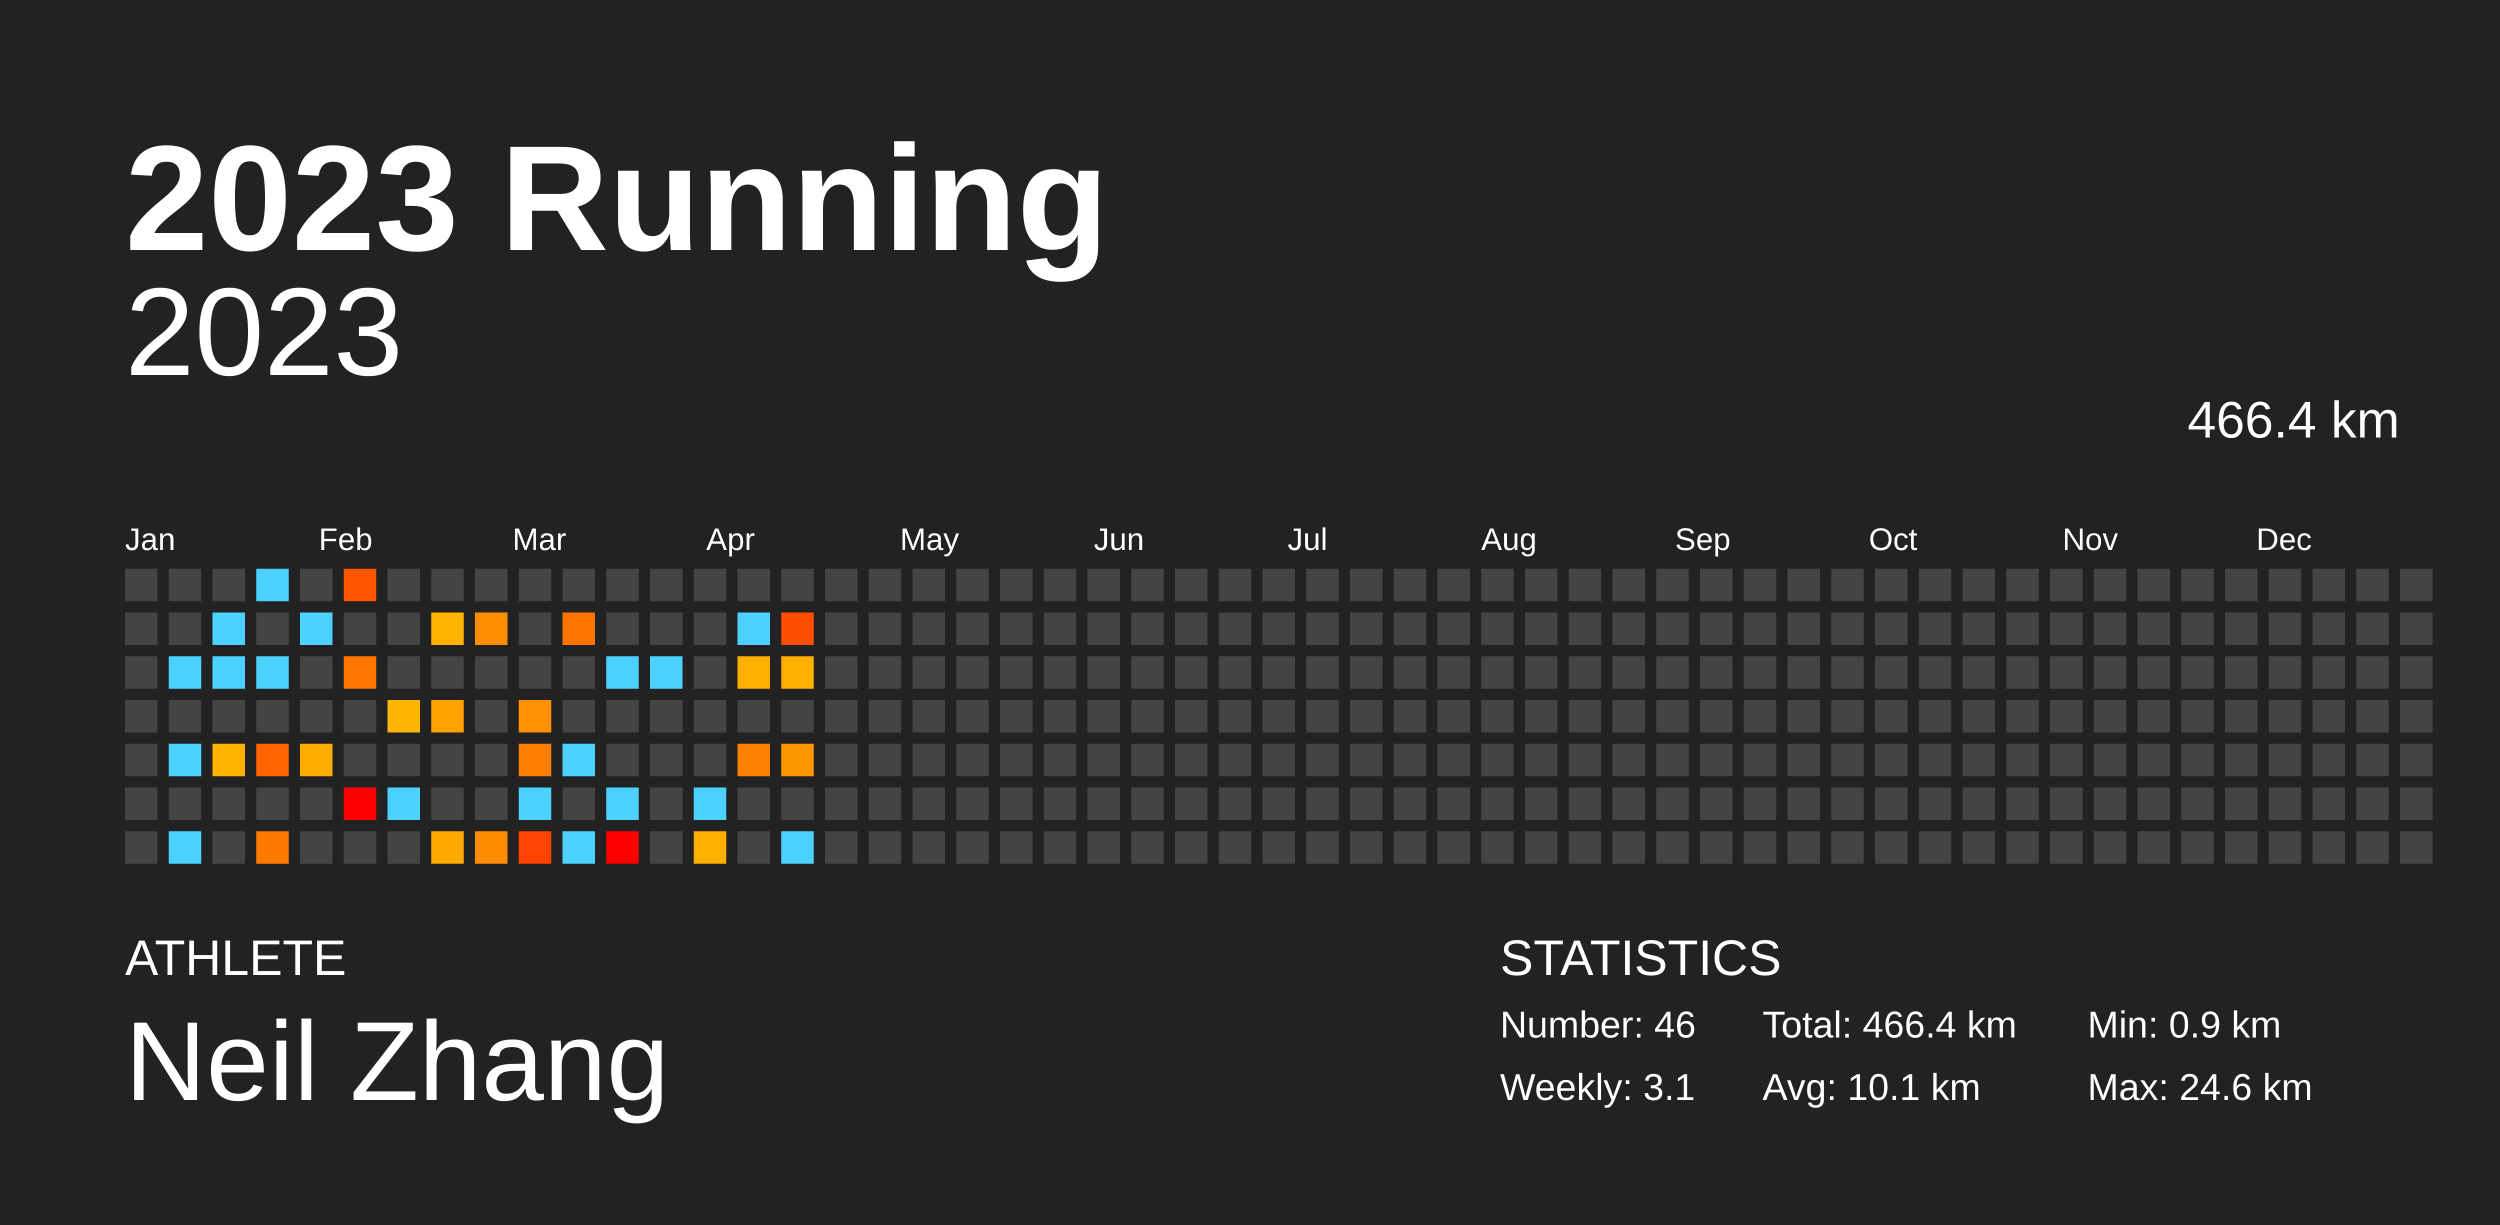
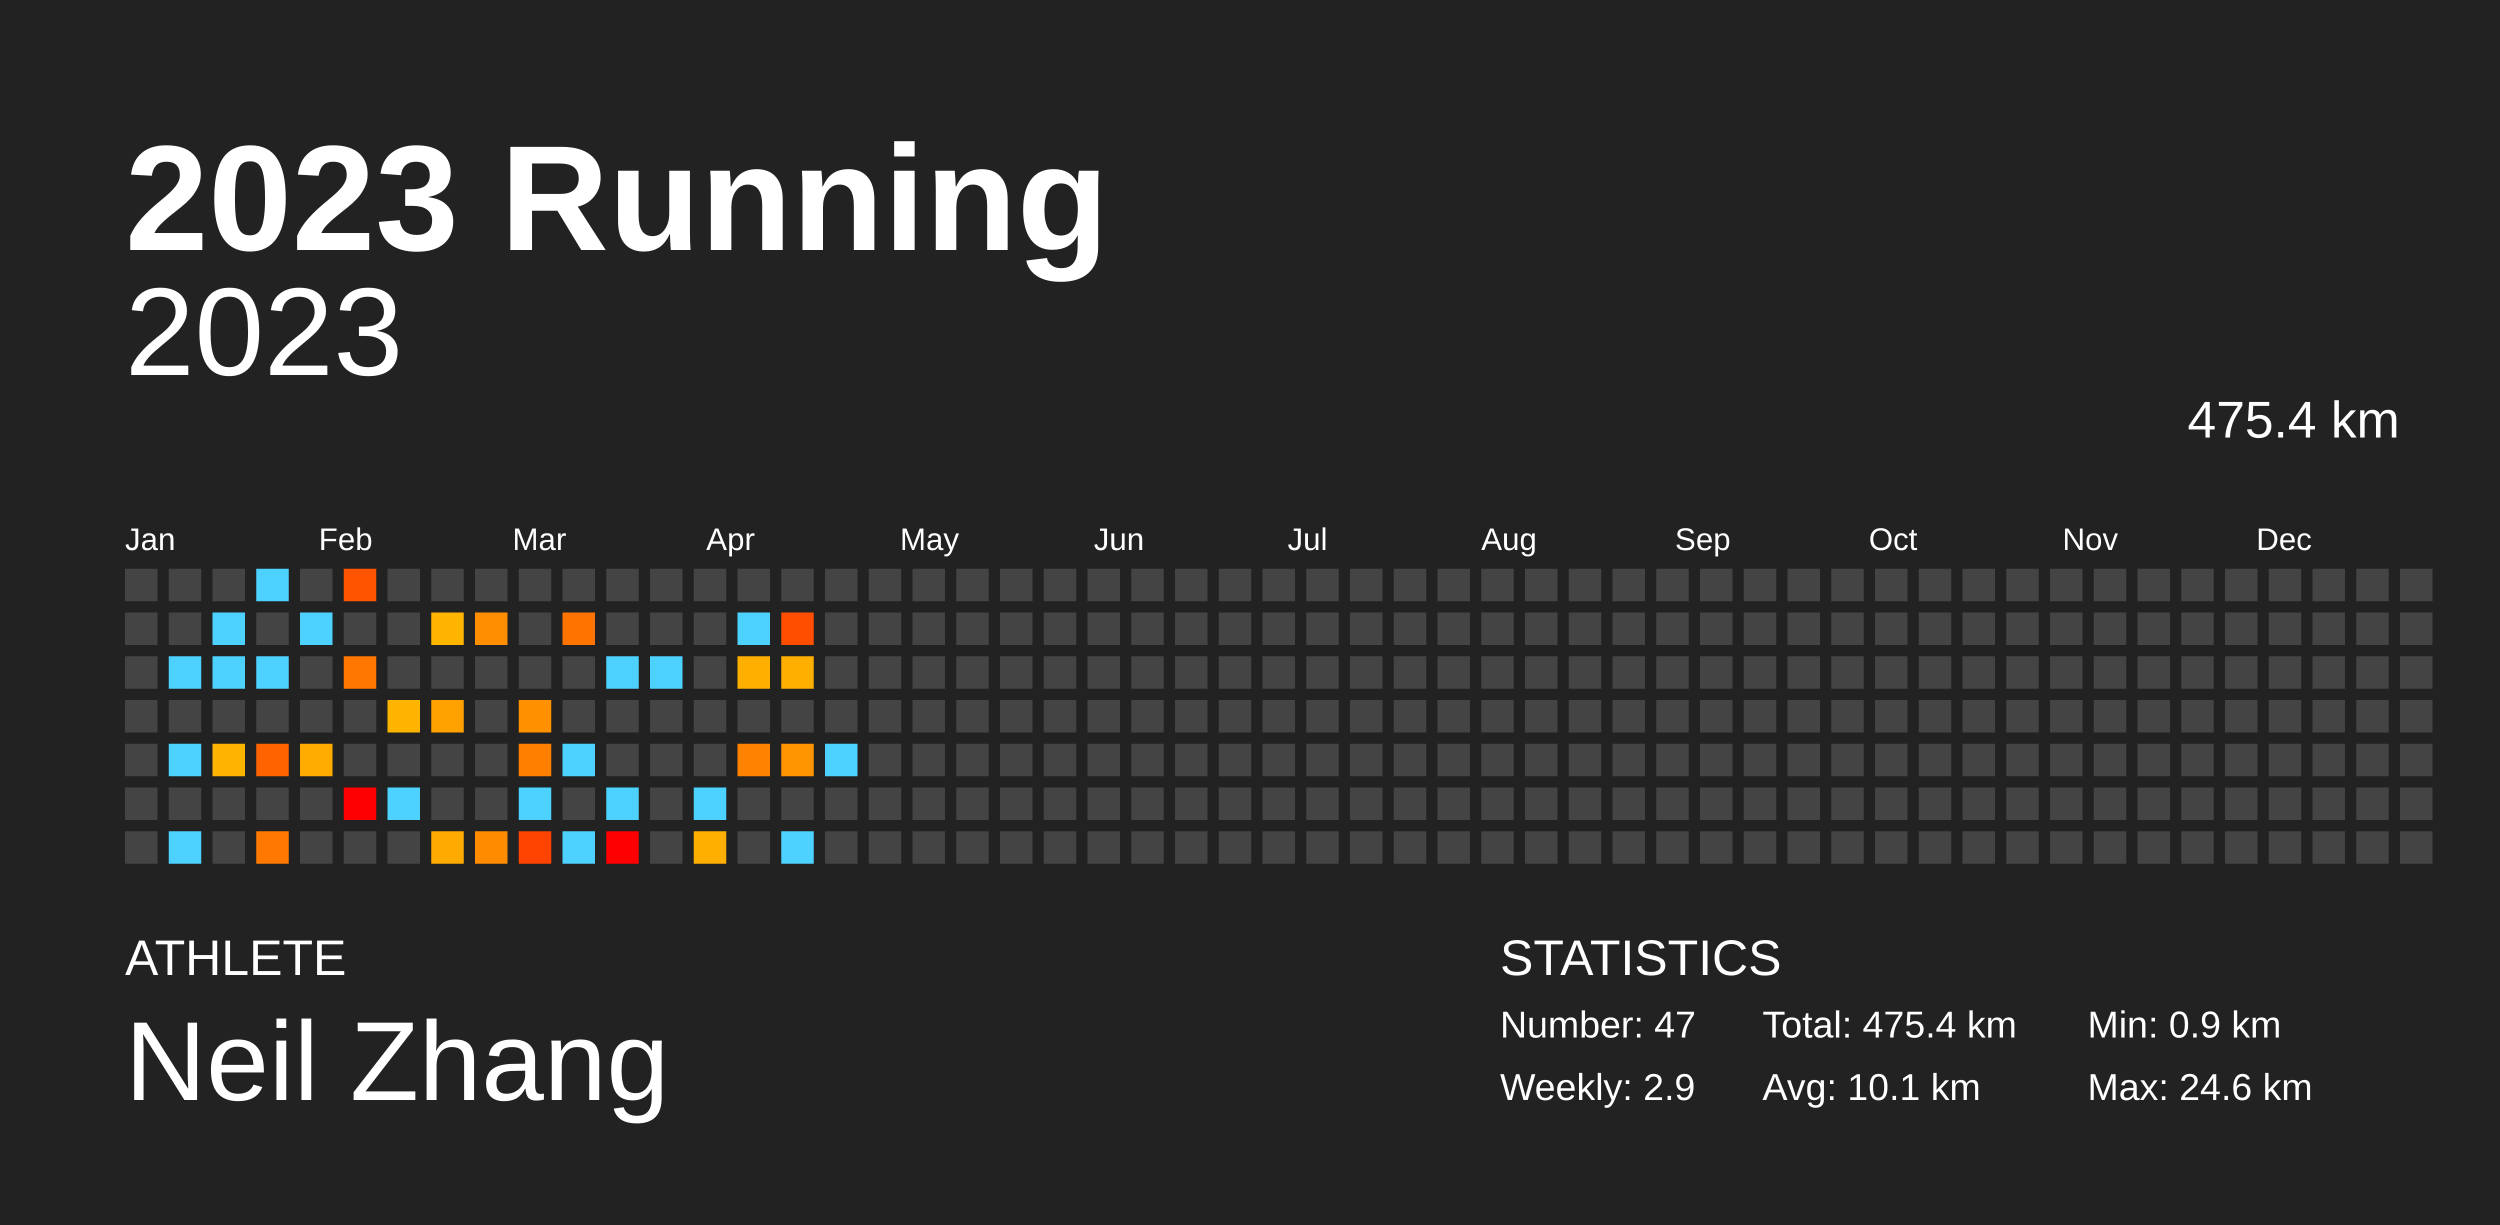
<svg xmlns="http://www.w3.org/2000/svg" baseProfile="full" height="98mm" version="1.1" viewBox="0,0,200,98" width="200mm">
  <defs />
  <rect fill="#222222" height="98" width="200" x="0" y="0" />
  <text fill="#FFFFFF" style="font-size:12px; font-family:Arial; font-weight:bold;" x="10" y="20">2023 Running</text>
  <text fill="#FFFFFF" style="font-size:4px; font-family:Arial" x="10" y="78">ATHLETE</text>
  <text fill="#FFFFFF" style="font-size:9px; font-family:Arial" x="10" y="88">Neil Zhang</text>
  <text fill="#FFFFFF" style="font-size:4px; font-family:Arial" x="120" y="78">STATISTICS</text>
-   <text fill="#FFFFFF" style="font-size:3px; font-family:Arial" x="120" y="83">Number: 46</text>
-   <text fill="#FFFFFF" style="font-size:3px; font-family:Arial" x="120" y="88">Weekly: 3.1</text>
-   <text fill="#FFFFFF" style="font-size:3px; font-family:Arial" x="141" y="83">Total: 466.4 km</text>
+   <text fill="#FFFFFF" style="font-size:3px; font-family:Arial" x="120" y="83">Number: 47</text>
+   <text fill="#FFFFFF" style="font-size:3px; font-family:Arial" x="120" y="88">Weekly: 2.9</text>
+   <text fill="#FFFFFF" style="font-size:3px; font-family:Arial" x="141" y="83">Total: 475.4 km</text>
  <text fill="#FFFFFF" style="font-size:3px; font-family:Arial" x="141" y="88">Avg: 10.1 km</text>
  <text fill="#FFFFFF" style="font-size:3px; font-family:Arial" x="167" y="83">Min: 0.9 km</text>
  <text fill="#FFFFFF" style="font-size:3px; font-family:Arial" x="167" y="88">Max: 24.6 km</text>
  <text alignment-baseline="hanging" fill="#FFFFFF" style="font-size:10.0px; font-family:Arial;" x="10" y="30">2023</text>
-   <text alignment-baseline="hanging" fill="#FFFFFF" style="font-size:4.125px; font-family:Arial;" x="175" y="35">466.4 km</text>
+   <text alignment-baseline="hanging" fill="#FFFFFF" style="font-size:4.125px; font-family:Arial;" x="175" y="35">475.4 km</text>
  <text fill="#FFFFFF" style="font-size:2.5px; font-family:Arial" x="10.0" y="44">Jan</text>
  <text fill="#FFFFFF" style="font-size:2.5px; font-family:Arial" x="25.5" y="44">Feb</text>
  <text fill="#FFFFFF" style="font-size:2.5px; font-family:Arial" x="41.0" y="44">Mar</text>
  <text fill="#FFFFFF" style="font-size:2.5px; font-family:Arial" x="56.5" y="44">Apr</text>
  <text fill="#FFFFFF" style="font-size:2.5px; font-family:Arial" x="72.0" y="44">May</text>
  <text fill="#FFFFFF" style="font-size:2.5px; font-family:Arial" x="87.5" y="44">Jun</text>
  <text fill="#FFFFFF" style="font-size:2.5px; font-family:Arial" x="103.0" y="44">Jul</text>
  <text fill="#FFFFFF" style="font-size:2.5px; font-family:Arial" x="118.5" y="44">Aug</text>
  <text fill="#FFFFFF" style="font-size:2.5px; font-family:Arial" x="134.0" y="44">Sep</text>
  <text fill="#FFFFFF" style="font-size:2.5px; font-family:Arial" x="149.5" y="44">Oct</text>
  <text fill="#FFFFFF" style="font-size:2.5px; font-family:Arial" x="165.0" y="44">Nov</text>
  <text fill="#FFFFFF" style="font-size:2.5px; font-family:Arial" x="180.5" y="44">Dec</text>
  <rect fill="#444444" height="2.6" width="2.6" x="10.0" y="45.5" />
  <rect fill="#444444" height="2.6" width="2.6" x="10.0" y="49.0" />
  <rect fill="#444444" height="2.6" width="2.6" x="10.0" y="52.5" />
  <rect fill="#444444" height="2.6" width="2.6" x="10.0" y="56.0" />
  <rect fill="#444444" height="2.6" width="2.6" x="10.0" y="59.5" />
  <rect fill="#444444" height="2.6" width="2.6" x="10.0" y="63.0" />
  <rect fill="#444444" height="2.6" width="2.6" x="10.0" y="66.5" />
  <rect fill="#444444" height="2.6" width="2.6" x="13.5" y="45.5" />
  <rect fill="#444444" height="2.6" width="2.6" x="13.5" y="49.0" />
  <rect fill="#4dd2ff" height="2.6" width="2.6" x="13.5" y="52.5" />
  <rect fill="#444444" height="2.6" width="2.6" x="13.5" y="56.0" />
  <rect fill="#4dd2ff" height="2.6" width="2.6" x="13.5" y="59.5" />
  <rect fill="#444444" height="2.6" width="2.6" x="13.5" y="63.0" />
  <rect fill="#4dd2ff" height="2.6" width="2.6" x="13.5" y="66.5" />
  <rect fill="#444444" height="2.6" width="2.6" x="17.0" y="45.5" />
  <rect fill="#4dd2ff" height="2.6" width="2.6" x="17.0" y="49.0" />
  <rect fill="#4dd2ff" height="2.6" width="2.6" x="17.0" y="52.5" />
  <rect fill="#444444" height="2.6" width="2.6" x="17.0" y="56.0" />
  <rect fill="#ffb500" height="2.6" width="2.6" x="17.0" y="59.5" />
  <rect fill="#444444" height="2.6" width="2.6" x="17.0" y="63.0" />
  <rect fill="#444444" height="2.6" width="2.6" x="17.0" y="66.5" />
  <rect fill="#4dd2ff" height="2.6" width="2.6" x="20.5" y="45.5" />
  <rect fill="#444444" height="2.6" width="2.6" x="20.5" y="49.0" />
  <rect fill="#4dd2ff" height="2.6" width="2.6" x="20.5" y="52.5" />
  <rect fill="#444444" height="2.6" width="2.6" x="20.5" y="56.0" />
  <rect fill="#ff6300" height="2.6" width="2.6" x="20.5" y="59.5" />
  <rect fill="#444444" height="2.6" width="2.6" x="20.5" y="63.0" />
  <rect fill="#ff7900" height="2.6" width="2.6" x="20.5" y="66.5" />
  <rect fill="#444444" height="2.6" width="2.6" x="24.0" y="45.5" />
  <rect fill="#4dd2ff" height="2.6" width="2.6" x="24.0" y="49.0" />
  <rect fill="#444444" height="2.6" width="2.6" x="24.0" y="52.5" />
  <rect fill="#444444" height="2.6" width="2.6" x="24.0" y="56.0" />
  <rect fill="#ffab00" height="2.6" width="2.6" x="24.0" y="59.5" />
  <rect fill="#444444" height="2.6" width="2.6" x="24.0" y="63.0" />
  <rect fill="#444444" height="2.6" width="2.6" x="24.0" y="66.5" />
  <rect fill="#ff5400" height="2.6" width="2.6" x="27.5" y="45.5" />
  <rect fill="#444444" height="2.6" width="2.6" x="27.5" y="49.0" />
  <rect fill="#ff7600" height="2.6" width="2.6" x="27.5" y="52.5" />
  <rect fill="#444444" height="2.6" width="2.6" x="27.5" y="56.0" />
  <rect fill="#444444" height="2.6" width="2.6" x="27.5" y="59.5" />
  <rect fill="red" height="2.6" width="2.6" x="27.5" y="63.0" />
  <rect fill="#444444" height="2.6" width="2.6" x="27.5" y="66.5" />
  <rect fill="#444444" height="2.6" width="2.6" x="31.0" y="45.5" />
  <rect fill="#444444" height="2.6" width="2.6" x="31.0" y="49.0" />
  <rect fill="#444444" height="2.6" width="2.6" x="31.0" y="52.5" />
  <rect fill="#ffb500" height="2.6" width="2.6" x="31.0" y="56.0" />
  <rect fill="#444444" height="2.6" width="2.6" x="31.0" y="59.5" />
  <rect fill="#4dd2ff" height="2.6" width="2.6" x="31.0" y="63.0" />
  <rect fill="#444444" height="2.6" width="2.6" x="31.0" y="66.5" />
  <rect fill="#444444" height="2.6" width="2.6" x="34.5" y="45.5" />
  <rect fill="#ffb500" height="2.6" width="2.6" x="34.5" y="49.0" />
  <rect fill="#444444" height="2.6" width="2.6" x="34.5" y="52.5" />
  <rect fill="#ffa200" height="2.6" width="2.6" x="34.5" y="56.0" />
  <rect fill="#444444" height="2.6" width="2.6" x="34.5" y="59.5" />
  <rect fill="#444444" height="2.6" width="2.6" x="34.5" y="63.0" />
  <rect fill="#ffaa00" height="2.6" width="2.6" x="34.5" y="66.5" />
  <rect fill="#444444" height="2.6" width="2.6" x="38.0" y="45.5" />
  <rect fill="#ff8e00" height="2.6" width="2.6" x="38.0" y="49.0" />
  <rect fill="#444444" height="2.6" width="2.6" x="38.0" y="52.5" />
  <rect fill="#444444" height="2.6" width="2.6" x="38.0" y="56.0" />
  <rect fill="#444444" height="2.6" width="2.6" x="38.0" y="59.5" />
  <rect fill="#444444" height="2.6" width="2.6" x="38.0" y="63.0" />
  <rect fill="#ff8b00" height="2.6" width="2.6" x="38.0" y="66.5" />
  <rect fill="#444444" height="2.6" width="2.6" x="41.5" y="45.5" />
  <rect fill="#444444" height="2.6" width="2.6" x="41.5" y="49.0" />
  <rect fill="#444444" height="2.6" width="2.6" x="41.5" y="52.5" />
  <rect fill="#ff9000" height="2.6" width="2.6" x="41.5" y="56.0" />
  <rect fill="#ff7f00" height="2.6" width="2.6" x="41.5" y="59.5" />
  <rect fill="#4dd2ff" height="2.6" width="2.6" x="41.5" y="63.0" />
  <rect fill="#ff4300" height="2.6" width="2.6" x="41.5" y="66.5" />
  <rect fill="#444444" height="2.6" width="2.6" x="45.0" y="45.5" />
  <rect fill="#ff7300" height="2.6" width="2.6" x="45.0" y="49.0" />
  <rect fill="#444444" height="2.6" width="2.6" x="45.0" y="52.5" />
  <rect fill="#444444" height="2.6" width="2.6" x="45.0" y="56.0" />
  <rect fill="#4dd2ff" height="2.6" width="2.6" x="45.0" y="59.5" />
  <rect fill="#444444" height="2.6" width="2.6" x="45.0" y="63.0" />
  <rect fill="#4dd2ff" height="2.6" width="2.6" x="45.0" y="66.5" />
  <rect fill="#444444" height="2.6" width="2.6" x="48.5" y="45.5" />
  <rect fill="#444444" height="2.6" width="2.6" x="48.5" y="49.0" />
  <rect fill="#4dd2ff" height="2.6" width="2.6" x="48.5" y="52.5" />
  <rect fill="#444444" height="2.6" width="2.6" x="48.5" y="56.0" />
  <rect fill="#444444" height="2.6" width="2.6" x="48.5" y="59.5" />
  <rect fill="#4dd2ff" height="2.6" width="2.6" x="48.5" y="63.0" />
  <rect fill="red" height="2.6" width="2.6" x="48.5" y="66.5" />
  <rect fill="#444444" height="2.6" width="2.6" x="52.0" y="45.5" />
  <rect fill="#444444" height="2.6" width="2.6" x="52.0" y="49.0" />
  <rect fill="#4dd2ff" height="2.6" width="2.6" x="52.0" y="52.5" />
  <rect fill="#444444" height="2.6" width="2.6" x="52.0" y="56.0" />
  <rect fill="#444444" height="2.6" width="2.6" x="52.0" y="59.5" />
  <rect fill="#444444" height="2.6" width="2.6" x="52.0" y="63.0" />
  <rect fill="#444444" height="2.6" width="2.6" x="52.0" y="66.5" />
  <rect fill="#444444" height="2.6" width="2.6" x="55.5" y="45.5" />
  <rect fill="#444444" height="2.6" width="2.6" x="55.5" y="49.0" />
  <rect fill="#444444" height="2.6" width="2.6" x="55.5" y="52.5" />
  <rect fill="#444444" height="2.6" width="2.6" x="55.5" y="56.0" />
  <rect fill="#444444" height="2.6" width="2.6" x="55.5" y="59.5" />
  <rect fill="#4dd2ff" height="2.6" width="2.6" x="55.5" y="63.0" />
  <rect fill="#ffaf00" height="2.6" width="2.6" x="55.5" y="66.5" />
  <rect fill="#444444" height="2.6" width="2.6" x="59.0" y="45.5" />
  <rect fill="#4dd2ff" height="2.6" width="2.6" x="59.0" y="49.0" />
  <rect fill="#ffaf00" height="2.6" width="2.6" x="59.0" y="52.5" />
  <rect fill="#444444" height="2.6" width="2.6" x="59.0" y="56.0" />
  <rect fill="#ff8300" height="2.6" width="2.6" x="59.0" y="59.5" />
  <rect fill="#444444" height="2.6" width="2.6" x="59.0" y="63.0" />
  <rect fill="#444444" height="2.6" width="2.6" x="59.0" y="66.5" />
  <rect fill="#444444" height="2.6" width="2.6" x="62.5" y="45.5" />
  <rect fill="#ff4e00" height="2.6" width="2.6" x="62.5" y="49.0" />
  <rect fill="#ffaf00" height="2.6" width="2.6" x="62.5" y="52.5" />
  <rect fill="#444444" height="2.6" width="2.6" x="62.5" y="56.0" />
  <rect fill="#ff9500" height="2.6" width="2.6" x="62.5" y="59.5" />
  <rect fill="#444444" height="2.6" width="2.6" x="62.5" y="63.0" />
  <rect fill="#4dd2ff" height="2.6" width="2.6" x="62.5" y="66.5" />
  <rect fill="#444444" height="2.6" width="2.6" x="66.0" y="45.5" />
  <rect fill="#444444" height="2.6" width="2.6" x="66.0" y="49.0" />
  <rect fill="#444444" height="2.6" width="2.6" x="66.0" y="52.5" />
  <rect fill="#444444" height="2.6" width="2.6" x="66.0" y="56.0" />
-   <rect fill="#444444" height="2.6" width="2.6" x="66.0" y="59.5" />
+   <rect fill="#4dd2ff" height="2.6" width="2.6" x="66.0" y="59.5" />
  <rect fill="#444444" height="2.6" width="2.6" x="66.0" y="63.0" />
  <rect fill="#444444" height="2.6" width="2.6" x="66.0" y="66.5" />
  <rect fill="#444444" height="2.6" width="2.6" x="69.5" y="45.5" />
  <rect fill="#444444" height="2.6" width="2.6" x="69.5" y="49.0" />
  <rect fill="#444444" height="2.6" width="2.6" x="69.5" y="52.5" />
  <rect fill="#444444" height="2.6" width="2.6" x="69.5" y="56.0" />
  <rect fill="#444444" height="2.6" width="2.6" x="69.5" y="59.5" />
  <rect fill="#444444" height="2.6" width="2.6" x="69.5" y="63.0" />
  <rect fill="#444444" height="2.6" width="2.6" x="69.5" y="66.5" />
  <rect fill="#444444" height="2.6" width="2.6" x="73.0" y="45.5" />
  <rect fill="#444444" height="2.6" width="2.6" x="73.0" y="49.0" />
  <rect fill="#444444" height="2.6" width="2.6" x="73.0" y="52.5" />
  <rect fill="#444444" height="2.6" width="2.6" x="73.0" y="56.0" />
  <rect fill="#444444" height="2.6" width="2.6" x="73.0" y="59.5" />
  <rect fill="#444444" height="2.6" width="2.6" x="73.0" y="63.0" />
  <rect fill="#444444" height="2.6" width="2.6" x="73.0" y="66.5" />
  <rect fill="#444444" height="2.6" width="2.6" x="76.5" y="45.5" />
  <rect fill="#444444" height="2.6" width="2.6" x="76.5" y="49.0" />
  <rect fill="#444444" height="2.6" width="2.6" x="76.5" y="52.5" />
  <rect fill="#444444" height="2.6" width="2.6" x="76.5" y="56.0" />
  <rect fill="#444444" height="2.6" width="2.6" x="76.5" y="59.5" />
  <rect fill="#444444" height="2.6" width="2.6" x="76.5" y="63.0" />
  <rect fill="#444444" height="2.6" width="2.6" x="76.5" y="66.5" />
  <rect fill="#444444" height="2.6" width="2.6" x="80.0" y="45.5" />
  <rect fill="#444444" height="2.6" width="2.6" x="80.0" y="49.0" />
  <rect fill="#444444" height="2.6" width="2.6" x="80.0" y="52.5" />
  <rect fill="#444444" height="2.6" width="2.6" x="80.0" y="56.0" />
  <rect fill="#444444" height="2.6" width="2.6" x="80.0" y="59.5" />
  <rect fill="#444444" height="2.6" width="2.6" x="80.0" y="63.0" />
  <rect fill="#444444" height="2.6" width="2.6" x="80.0" y="66.5" />
  <rect fill="#444444" height="2.6" width="2.6" x="83.5" y="45.5" />
  <rect fill="#444444" height="2.6" width="2.6" x="83.5" y="49.0" />
  <rect fill="#444444" height="2.6" width="2.6" x="83.5" y="52.5" />
  <rect fill="#444444" height="2.6" width="2.6" x="83.5" y="56.0" />
  <rect fill="#444444" height="2.6" width="2.6" x="83.5" y="59.5" />
  <rect fill="#444444" height="2.6" width="2.6" x="83.5" y="63.0" />
  <rect fill="#444444" height="2.6" width="2.6" x="83.5" y="66.5" />
  <rect fill="#444444" height="2.6" width="2.6" x="87.0" y="45.5" />
  <rect fill="#444444" height="2.6" width="2.6" x="87.0" y="49.0" />
  <rect fill="#444444" height="2.6" width="2.6" x="87.0" y="52.5" />
  <rect fill="#444444" height="2.6" width="2.6" x="87.0" y="56.0" />
  <rect fill="#444444" height="2.6" width="2.6" x="87.0" y="59.5" />
  <rect fill="#444444" height="2.6" width="2.6" x="87.0" y="63.0" />
  <rect fill="#444444" height="2.6" width="2.6" x="87.0" y="66.5" />
  <rect fill="#444444" height="2.6" width="2.6" x="90.5" y="45.5" />
  <rect fill="#444444" height="2.6" width="2.6" x="90.5" y="49.0" />
  <rect fill="#444444" height="2.6" width="2.6" x="90.5" y="52.5" />
  <rect fill="#444444" height="2.6" width="2.6" x="90.5" y="56.0" />
  <rect fill="#444444" height="2.6" width="2.6" x="90.5" y="59.5" />
  <rect fill="#444444" height="2.6" width="2.6" x="90.5" y="63.0" />
  <rect fill="#444444" height="2.6" width="2.6" x="90.5" y="66.5" />
  <rect fill="#444444" height="2.6" width="2.6" x="94.0" y="45.5" />
  <rect fill="#444444" height="2.6" width="2.6" x="94.0" y="49.0" />
  <rect fill="#444444" height="2.6" width="2.6" x="94.0" y="52.5" />
  <rect fill="#444444" height="2.6" width="2.6" x="94.0" y="56.0" />
  <rect fill="#444444" height="2.6" width="2.6" x="94.0" y="59.5" />
  <rect fill="#444444" height="2.6" width="2.6" x="94.0" y="63.0" />
  <rect fill="#444444" height="2.6" width="2.6" x="94.0" y="66.5" />
  <rect fill="#444444" height="2.6" width="2.6" x="97.5" y="45.5" />
  <rect fill="#444444" height="2.6" width="2.6" x="97.5" y="49.0" />
  <rect fill="#444444" height="2.6" width="2.6" x="97.5" y="52.5" />
  <rect fill="#444444" height="2.6" width="2.6" x="97.5" y="56.0" />
  <rect fill="#444444" height="2.6" width="2.6" x="97.5" y="59.5" />
  <rect fill="#444444" height="2.6" width="2.6" x="97.5" y="63.0" />
  <rect fill="#444444" height="2.6" width="2.6" x="97.5" y="66.5" />
  <rect fill="#444444" height="2.6" width="2.6" x="101.0" y="45.5" />
  <rect fill="#444444" height="2.6" width="2.6" x="101.0" y="49.0" />
  <rect fill="#444444" height="2.6" width="2.6" x="101.0" y="52.5" />
  <rect fill="#444444" height="2.6" width="2.6" x="101.0" y="56.0" />
  <rect fill="#444444" height="2.6" width="2.6" x="101.0" y="59.5" />
  <rect fill="#444444" height="2.6" width="2.6" x="101.0" y="63.0" />
  <rect fill="#444444" height="2.6" width="2.6" x="101.0" y="66.5" />
  <rect fill="#444444" height="2.6" width="2.6" x="104.5" y="45.5" />
  <rect fill="#444444" height="2.6" width="2.6" x="104.5" y="49.0" />
  <rect fill="#444444" height="2.6" width="2.6" x="104.5" y="52.5" />
  <rect fill="#444444" height="2.6" width="2.6" x="104.5" y="56.0" />
  <rect fill="#444444" height="2.6" width="2.6" x="104.5" y="59.5" />
  <rect fill="#444444" height="2.6" width="2.6" x="104.5" y="63.0" />
  <rect fill="#444444" height="2.6" width="2.6" x="104.5" y="66.5" />
  <rect fill="#444444" height="2.6" width="2.6" x="108.0" y="45.5" />
  <rect fill="#444444" height="2.6" width="2.6" x="108.0" y="49.0" />
  <rect fill="#444444" height="2.6" width="2.6" x="108.0" y="52.5" />
  <rect fill="#444444" height="2.6" width="2.6" x="108.0" y="56.0" />
  <rect fill="#444444" height="2.6" width="2.6" x="108.0" y="59.5" />
  <rect fill="#444444" height="2.6" width="2.6" x="108.0" y="63.0" />
  <rect fill="#444444" height="2.6" width="2.6" x="108.0" y="66.5" />
  <rect fill="#444444" height="2.6" width="2.6" x="111.5" y="45.5" />
  <rect fill="#444444" height="2.6" width="2.6" x="111.5" y="49.0" />
  <rect fill="#444444" height="2.6" width="2.6" x="111.5" y="52.5" />
  <rect fill="#444444" height="2.6" width="2.6" x="111.5" y="56.0" />
  <rect fill="#444444" height="2.6" width="2.6" x="111.5" y="59.5" />
  <rect fill="#444444" height="2.6" width="2.6" x="111.5" y="63.0" />
  <rect fill="#444444" height="2.6" width="2.6" x="111.5" y="66.5" />
  <rect fill="#444444" height="2.6" width="2.6" x="115.0" y="45.5" />
  <rect fill="#444444" height="2.6" width="2.6" x="115.0" y="49.0" />
  <rect fill="#444444" height="2.6" width="2.6" x="115.0" y="52.5" />
  <rect fill="#444444" height="2.6" width="2.6" x="115.0" y="56.0" />
  <rect fill="#444444" height="2.6" width="2.6" x="115.0" y="59.5" />
  <rect fill="#444444" height="2.6" width="2.6" x="115.0" y="63.0" />
  <rect fill="#444444" height="2.6" width="2.6" x="115.0" y="66.5" />
  <rect fill="#444444" height="2.6" width="2.6" x="118.5" y="45.5" />
  <rect fill="#444444" height="2.6" width="2.6" x="118.5" y="49.0" />
  <rect fill="#444444" height="2.6" width="2.6" x="118.5" y="52.5" />
  <rect fill="#444444" height="2.6" width="2.6" x="118.5" y="56.0" />
  <rect fill="#444444" height="2.6" width="2.6" x="118.5" y="59.5" />
  <rect fill="#444444" height="2.6" width="2.6" x="118.5" y="63.0" />
  <rect fill="#444444" height="2.6" width="2.6" x="118.5" y="66.5" />
  <rect fill="#444444" height="2.6" width="2.6" x="122.0" y="45.5" />
  <rect fill="#444444" height="2.6" width="2.6" x="122.0" y="49.0" />
  <rect fill="#444444" height="2.6" width="2.6" x="122.0" y="52.5" />
  <rect fill="#444444" height="2.6" width="2.6" x="122.0" y="56.0" />
  <rect fill="#444444" height="2.6" width="2.6" x="122.0" y="59.5" />
  <rect fill="#444444" height="2.6" width="2.6" x="122.0" y="63.0" />
  <rect fill="#444444" height="2.6" width="2.6" x="122.0" y="66.5" />
  <rect fill="#444444" height="2.6" width="2.6" x="125.5" y="45.5" />
  <rect fill="#444444" height="2.6" width="2.6" x="125.5" y="49.0" />
  <rect fill="#444444" height="2.6" width="2.6" x="125.5" y="52.5" />
  <rect fill="#444444" height="2.6" width="2.6" x="125.5" y="56.0" />
  <rect fill="#444444" height="2.6" width="2.6" x="125.5" y="59.5" />
  <rect fill="#444444" height="2.6" width="2.6" x="125.5" y="63.0" />
  <rect fill="#444444" height="2.6" width="2.6" x="125.5" y="66.5" />
  <rect fill="#444444" height="2.6" width="2.6" x="129.0" y="45.5" />
  <rect fill="#444444" height="2.6" width="2.6" x="129.0" y="49.0" />
  <rect fill="#444444" height="2.6" width="2.6" x="129.0" y="52.5" />
  <rect fill="#444444" height="2.6" width="2.6" x="129.0" y="56.0" />
  <rect fill="#444444" height="2.6" width="2.6" x="129.0" y="59.5" />
  <rect fill="#444444" height="2.6" width="2.6" x="129.0" y="63.0" />
  <rect fill="#444444" height="2.6" width="2.6" x="129.0" y="66.5" />
  <rect fill="#444444" height="2.6" width="2.6" x="132.5" y="45.5" />
  <rect fill="#444444" height="2.6" width="2.6" x="132.5" y="49.0" />
  <rect fill="#444444" height="2.6" width="2.6" x="132.5" y="52.5" />
  <rect fill="#444444" height="2.6" width="2.6" x="132.5" y="56.0" />
  <rect fill="#444444" height="2.6" width="2.6" x="132.5" y="59.5" />
  <rect fill="#444444" height="2.6" width="2.6" x="132.5" y="63.0" />
  <rect fill="#444444" height="2.6" width="2.6" x="132.5" y="66.5" />
  <rect fill="#444444" height="2.6" width="2.6" x="136.0" y="45.5" />
  <rect fill="#444444" height="2.6" width="2.6" x="136.0" y="49.0" />
  <rect fill="#444444" height="2.6" width="2.6" x="136.0" y="52.5" />
  <rect fill="#444444" height="2.6" width="2.6" x="136.0" y="56.0" />
  <rect fill="#444444" height="2.6" width="2.6" x="136.0" y="59.5" />
  <rect fill="#444444" height="2.6" width="2.6" x="136.0" y="63.0" />
  <rect fill="#444444" height="2.6" width="2.6" x="136.0" y="66.5" />
  <rect fill="#444444" height="2.6" width="2.6" x="139.5" y="45.5" />
  <rect fill="#444444" height="2.6" width="2.6" x="139.5" y="49.0" />
  <rect fill="#444444" height="2.6" width="2.6" x="139.5" y="52.5" />
  <rect fill="#444444" height="2.6" width="2.6" x="139.5" y="56.0" />
  <rect fill="#444444" height="2.6" width="2.6" x="139.5" y="59.5" />
  <rect fill="#444444" height="2.6" width="2.6" x="139.5" y="63.0" />
  <rect fill="#444444" height="2.6" width="2.6" x="139.5" y="66.5" />
  <rect fill="#444444" height="2.6" width="2.6" x="143.0" y="45.5" />
  <rect fill="#444444" height="2.6" width="2.6" x="143.0" y="49.0" />
  <rect fill="#444444" height="2.6" width="2.6" x="143.0" y="52.5" />
  <rect fill="#444444" height="2.6" width="2.6" x="143.0" y="56.0" />
  <rect fill="#444444" height="2.6" width="2.6" x="143.0" y="59.5" />
  <rect fill="#444444" height="2.6" width="2.6" x="143.0" y="63.0" />
  <rect fill="#444444" height="2.6" width="2.6" x="143.0" y="66.5" />
  <rect fill="#444444" height="2.6" width="2.6" x="146.5" y="45.5" />
  <rect fill="#444444" height="2.6" width="2.6" x="146.5" y="49.0" />
  <rect fill="#444444" height="2.6" width="2.6" x="146.5" y="52.5" />
  <rect fill="#444444" height="2.6" width="2.6" x="146.5" y="56.0" />
  <rect fill="#444444" height="2.6" width="2.6" x="146.5" y="59.5" />
  <rect fill="#444444" height="2.6" width="2.6" x="146.5" y="63.0" />
  <rect fill="#444444" height="2.6" width="2.6" x="146.5" y="66.5" />
  <rect fill="#444444" height="2.6" width="2.6" x="150.0" y="45.5" />
  <rect fill="#444444" height="2.6" width="2.6" x="150.0" y="49.0" />
  <rect fill="#444444" height="2.6" width="2.6" x="150.0" y="52.5" />
  <rect fill="#444444" height="2.6" width="2.6" x="150.0" y="56.0" />
  <rect fill="#444444" height="2.6" width="2.6" x="150.0" y="59.5" />
  <rect fill="#444444" height="2.6" width="2.6" x="150.0" y="63.0" />
  <rect fill="#444444" height="2.6" width="2.6" x="150.0" y="66.5" />
  <rect fill="#444444" height="2.6" width="2.6" x="153.5" y="45.5" />
  <rect fill="#444444" height="2.6" width="2.6" x="153.5" y="49.0" />
  <rect fill="#444444" height="2.6" width="2.6" x="153.5" y="52.5" />
  <rect fill="#444444" height="2.6" width="2.6" x="153.5" y="56.0" />
  <rect fill="#444444" height="2.6" width="2.6" x="153.5" y="59.5" />
  <rect fill="#444444" height="2.6" width="2.6" x="153.5" y="63.0" />
  <rect fill="#444444" height="2.6" width="2.6" x="153.5" y="66.5" />
  <rect fill="#444444" height="2.6" width="2.6" x="157.0" y="45.5" />
  <rect fill="#444444" height="2.6" width="2.6" x="157.0" y="49.0" />
  <rect fill="#444444" height="2.6" width="2.6" x="157.0" y="52.5" />
  <rect fill="#444444" height="2.6" width="2.6" x="157.0" y="56.0" />
  <rect fill="#444444" height="2.6" width="2.6" x="157.0" y="59.5" />
  <rect fill="#444444" height="2.6" width="2.6" x="157.0" y="63.0" />
  <rect fill="#444444" height="2.6" width="2.6" x="157.0" y="66.5" />
  <rect fill="#444444" height="2.6" width="2.6" x="160.5" y="45.5" />
  <rect fill="#444444" height="2.6" width="2.6" x="160.5" y="49.0" />
  <rect fill="#444444" height="2.6" width="2.6" x="160.5" y="52.5" />
  <rect fill="#444444" height="2.6" width="2.6" x="160.5" y="56.0" />
  <rect fill="#444444" height="2.6" width="2.6" x="160.5" y="59.5" />
  <rect fill="#444444" height="2.6" width="2.6" x="160.5" y="63.0" />
  <rect fill="#444444" height="2.6" width="2.6" x="160.5" y="66.5" />
  <rect fill="#444444" height="2.6" width="2.6" x="164.0" y="45.5" />
  <rect fill="#444444" height="2.6" width="2.6" x="164.0" y="49.0" />
  <rect fill="#444444" height="2.6" width="2.6" x="164.0" y="52.5" />
  <rect fill="#444444" height="2.6" width="2.6" x="164.0" y="56.0" />
  <rect fill="#444444" height="2.6" width="2.6" x="164.0" y="59.5" />
  <rect fill="#444444" height="2.6" width="2.6" x="164.0" y="63.0" />
  <rect fill="#444444" height="2.6" width="2.6" x="164.0" y="66.5" />
  <rect fill="#444444" height="2.6" width="2.6" x="167.5" y="45.5" />
  <rect fill="#444444" height="2.6" width="2.6" x="167.5" y="49.0" />
  <rect fill="#444444" height="2.6" width="2.6" x="167.5" y="52.5" />
  <rect fill="#444444" height="2.6" width="2.6" x="167.5" y="56.0" />
  <rect fill="#444444" height="2.6" width="2.6" x="167.5" y="59.5" />
  <rect fill="#444444" height="2.6" width="2.6" x="167.5" y="63.0" />
  <rect fill="#444444" height="2.6" width="2.6" x="167.5" y="66.5" />
  <rect fill="#444444" height="2.6" width="2.6" x="171.0" y="45.5" />
  <rect fill="#444444" height="2.6" width="2.6" x="171.0" y="49.0" />
  <rect fill="#444444" height="2.6" width="2.6" x="171.0" y="52.5" />
  <rect fill="#444444" height="2.6" width="2.6" x="171.0" y="56.0" />
  <rect fill="#444444" height="2.6" width="2.6" x="171.0" y="59.5" />
  <rect fill="#444444" height="2.6" width="2.6" x="171.0" y="63.0" />
  <rect fill="#444444" height="2.6" width="2.6" x="171.0" y="66.5" />
  <rect fill="#444444" height="2.6" width="2.6" x="174.5" y="45.5" />
  <rect fill="#444444" height="2.6" width="2.6" x="174.5" y="49.0" />
  <rect fill="#444444" height="2.6" width="2.6" x="174.5" y="52.5" />
  <rect fill="#444444" height="2.6" width="2.6" x="174.5" y="56.0" />
  <rect fill="#444444" height="2.6" width="2.6" x="174.5" y="59.5" />
  <rect fill="#444444" height="2.6" width="2.6" x="174.5" y="63.0" />
  <rect fill="#444444" height="2.6" width="2.6" x="174.5" y="66.5" />
  <rect fill="#444444" height="2.6" width="2.6" x="178.0" y="45.5" />
  <rect fill="#444444" height="2.6" width="2.6" x="178.0" y="49.0" />
  <rect fill="#444444" height="2.6" width="2.6" x="178.0" y="52.5" />
  <rect fill="#444444" height="2.6" width="2.6" x="178.0" y="56.0" />
  <rect fill="#444444" height="2.6" width="2.6" x="178.0" y="59.5" />
  <rect fill="#444444" height="2.6" width="2.6" x="178.0" y="63.0" />
  <rect fill="#444444" height="2.6" width="2.6" x="178.0" y="66.5" />
  <rect fill="#444444" height="2.6" width="2.6" x="181.5" y="45.5" />
  <rect fill="#444444" height="2.6" width="2.6" x="181.5" y="49.0" />
  <rect fill="#444444" height="2.6" width="2.6" x="181.5" y="52.5" />
  <rect fill="#444444" height="2.6" width="2.6" x="181.5" y="56.0" />
  <rect fill="#444444" height="2.6" width="2.6" x="181.5" y="59.5" />
  <rect fill="#444444" height="2.6" width="2.6" x="181.5" y="63.0" />
  <rect fill="#444444" height="2.6" width="2.6" x="181.5" y="66.5" />
  <rect fill="#444444" height="2.6" width="2.6" x="185.0" y="45.5" />
  <rect fill="#444444" height="2.6" width="2.6" x="185.0" y="49.0" />
  <rect fill="#444444" height="2.6" width="2.6" x="185.0" y="52.5" />
  <rect fill="#444444" height="2.6" width="2.6" x="185.0" y="56.0" />
  <rect fill="#444444" height="2.6" width="2.6" x="185.0" y="59.5" />
  <rect fill="#444444" height="2.6" width="2.6" x="185.0" y="63.0" />
  <rect fill="#444444" height="2.6" width="2.6" x="185.0" y="66.5" />
  <rect fill="#444444" height="2.6" width="2.6" x="188.5" y="45.5" />
  <rect fill="#444444" height="2.6" width="2.6" x="188.5" y="49.0" />
  <rect fill="#444444" height="2.6" width="2.6" x="188.5" y="52.5" />
  <rect fill="#444444" height="2.6" width="2.6" x="188.5" y="56.0" />
  <rect fill="#444444" height="2.6" width="2.6" x="188.5" y="59.5" />
  <rect fill="#444444" height="2.6" width="2.6" x="188.5" y="63.0" />
  <rect fill="#444444" height="2.6" width="2.6" x="188.5" y="66.5" />
  <rect fill="#444444" height="2.6" width="2.6" x="192.0" y="45.5" />
  <rect fill="#444444" height="2.6" width="2.6" x="192.0" y="49.0" />
  <rect fill="#444444" height="2.6" width="2.6" x="192.0" y="52.5" />
  <rect fill="#444444" height="2.6" width="2.6" x="192.0" y="56.0" />
  <rect fill="#444444" height="2.6" width="2.6" x="192.0" y="59.5" />
  <rect fill="#444444" height="2.6" width="2.6" x="192.0" y="63.0" />
  <rect fill="#444444" height="2.6" width="2.6" x="192.0" y="66.5" />
</svg>
